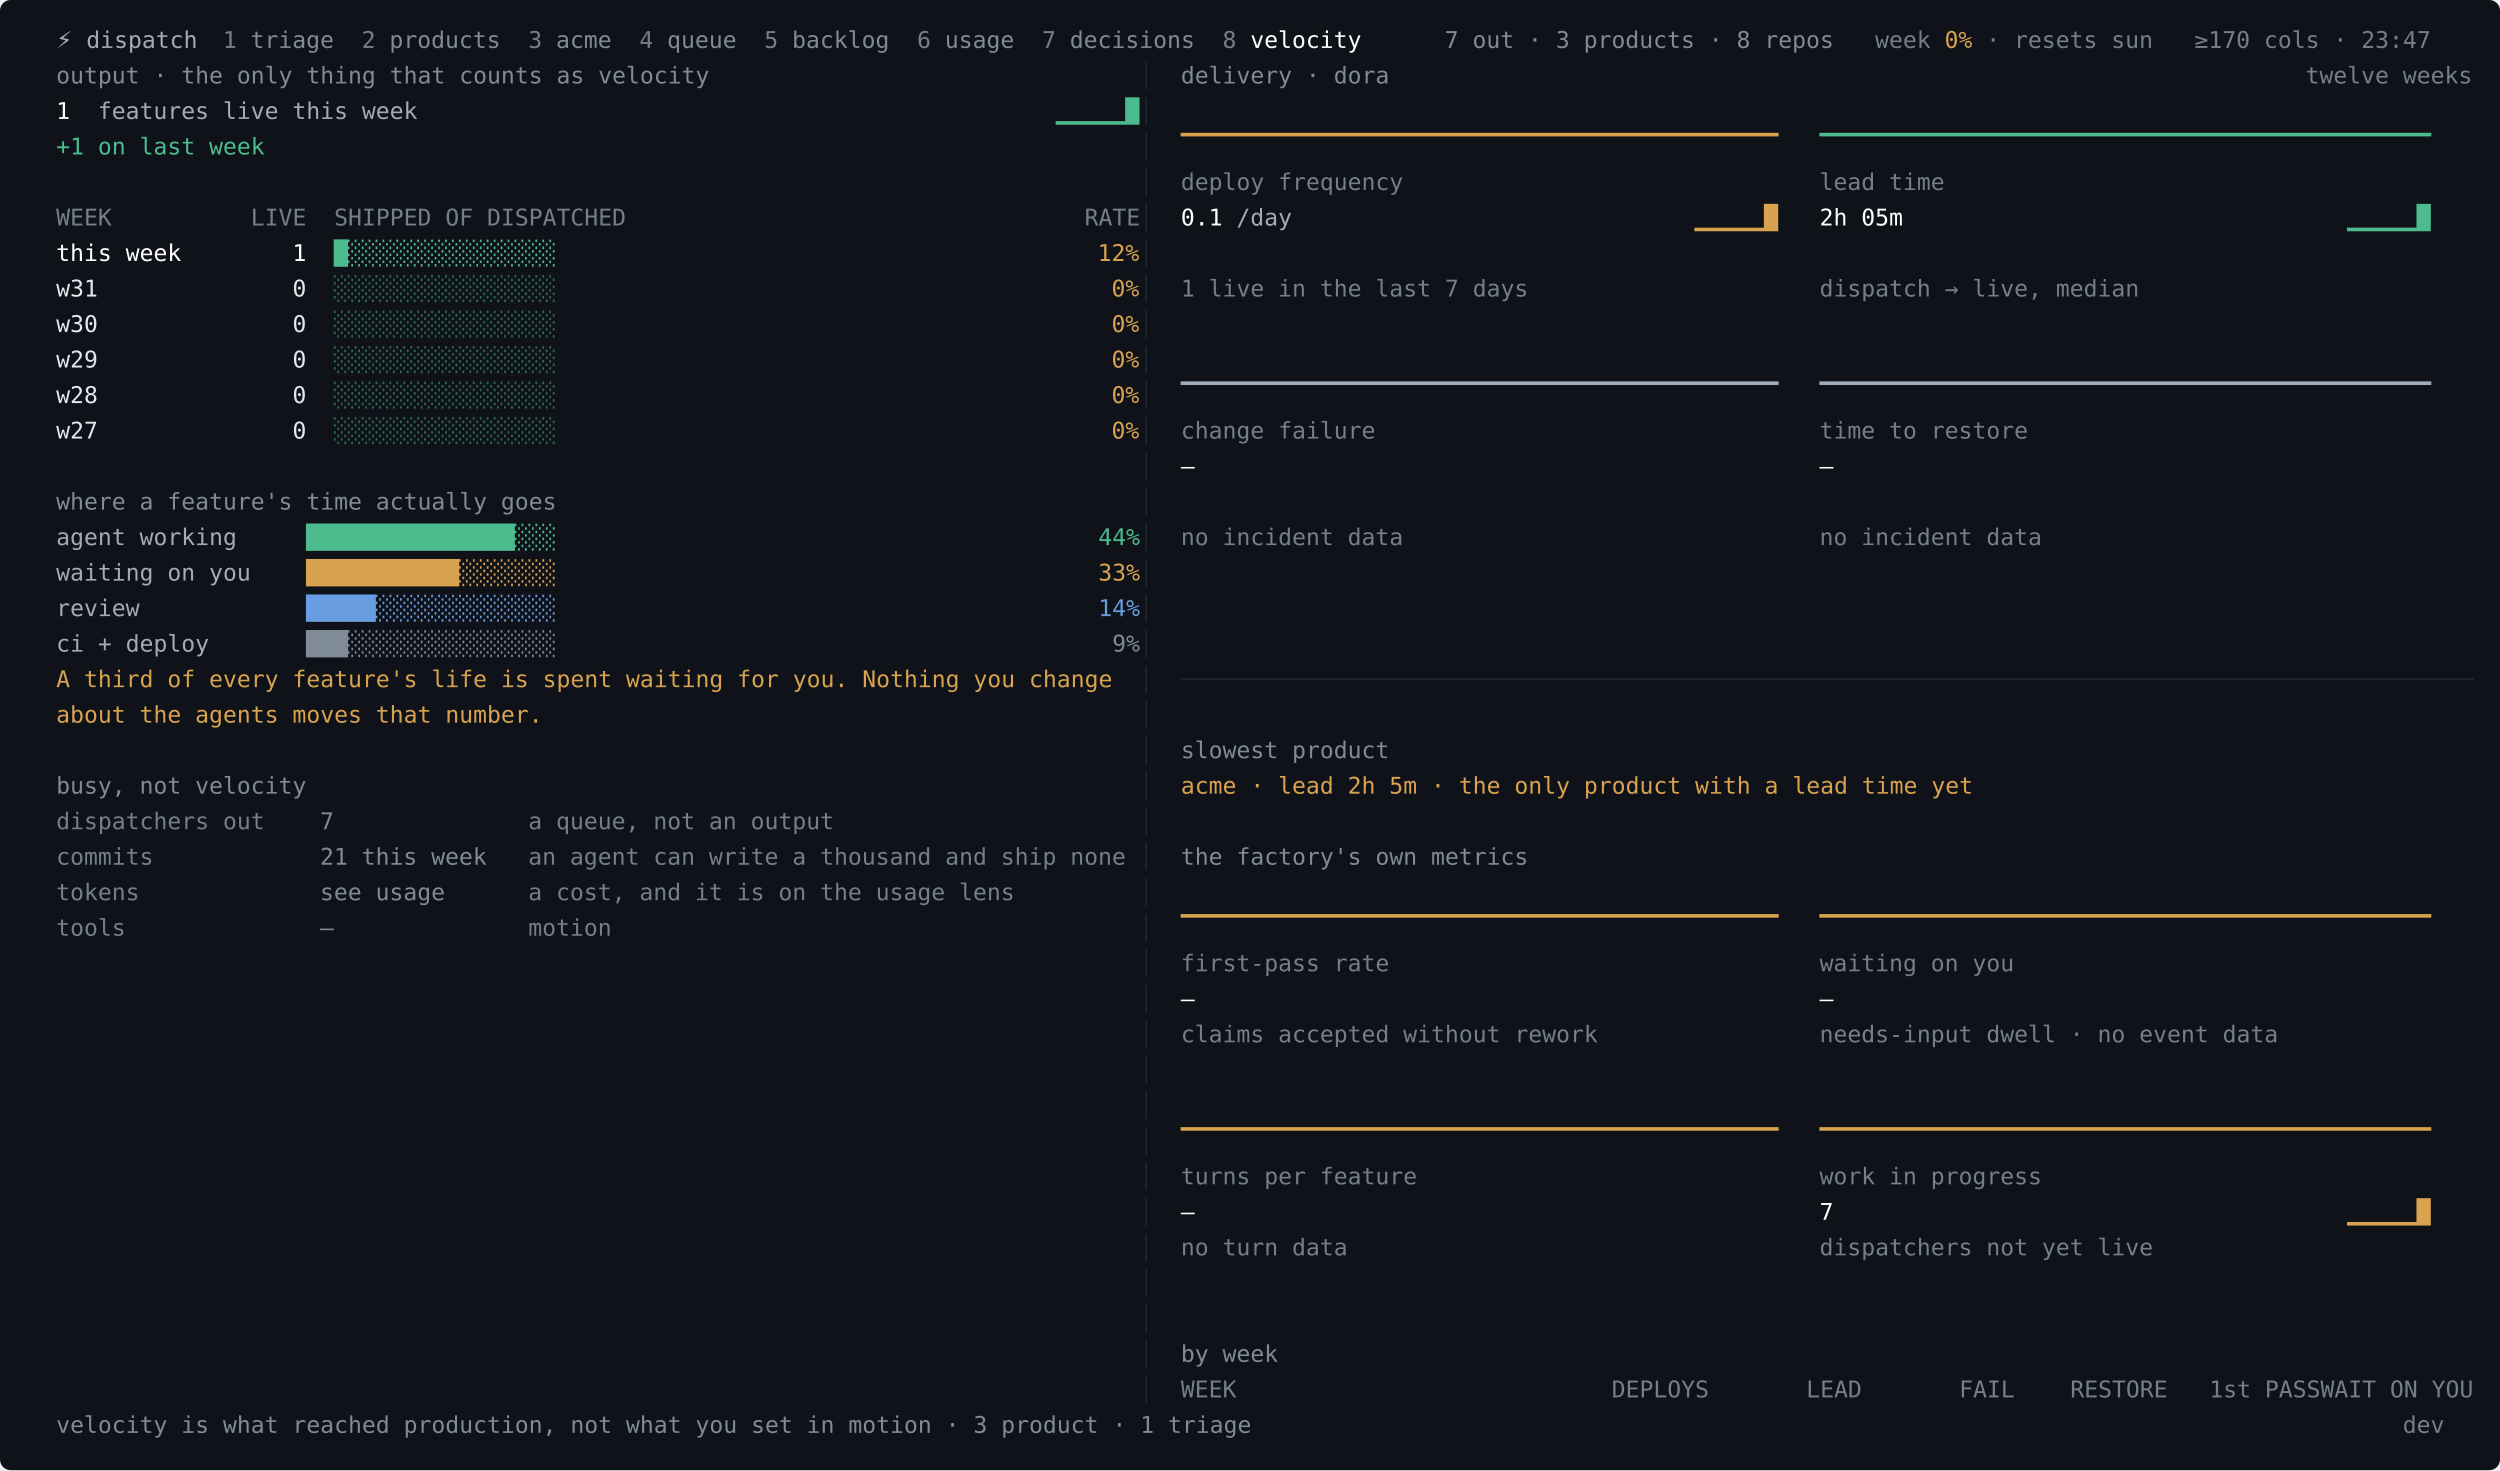
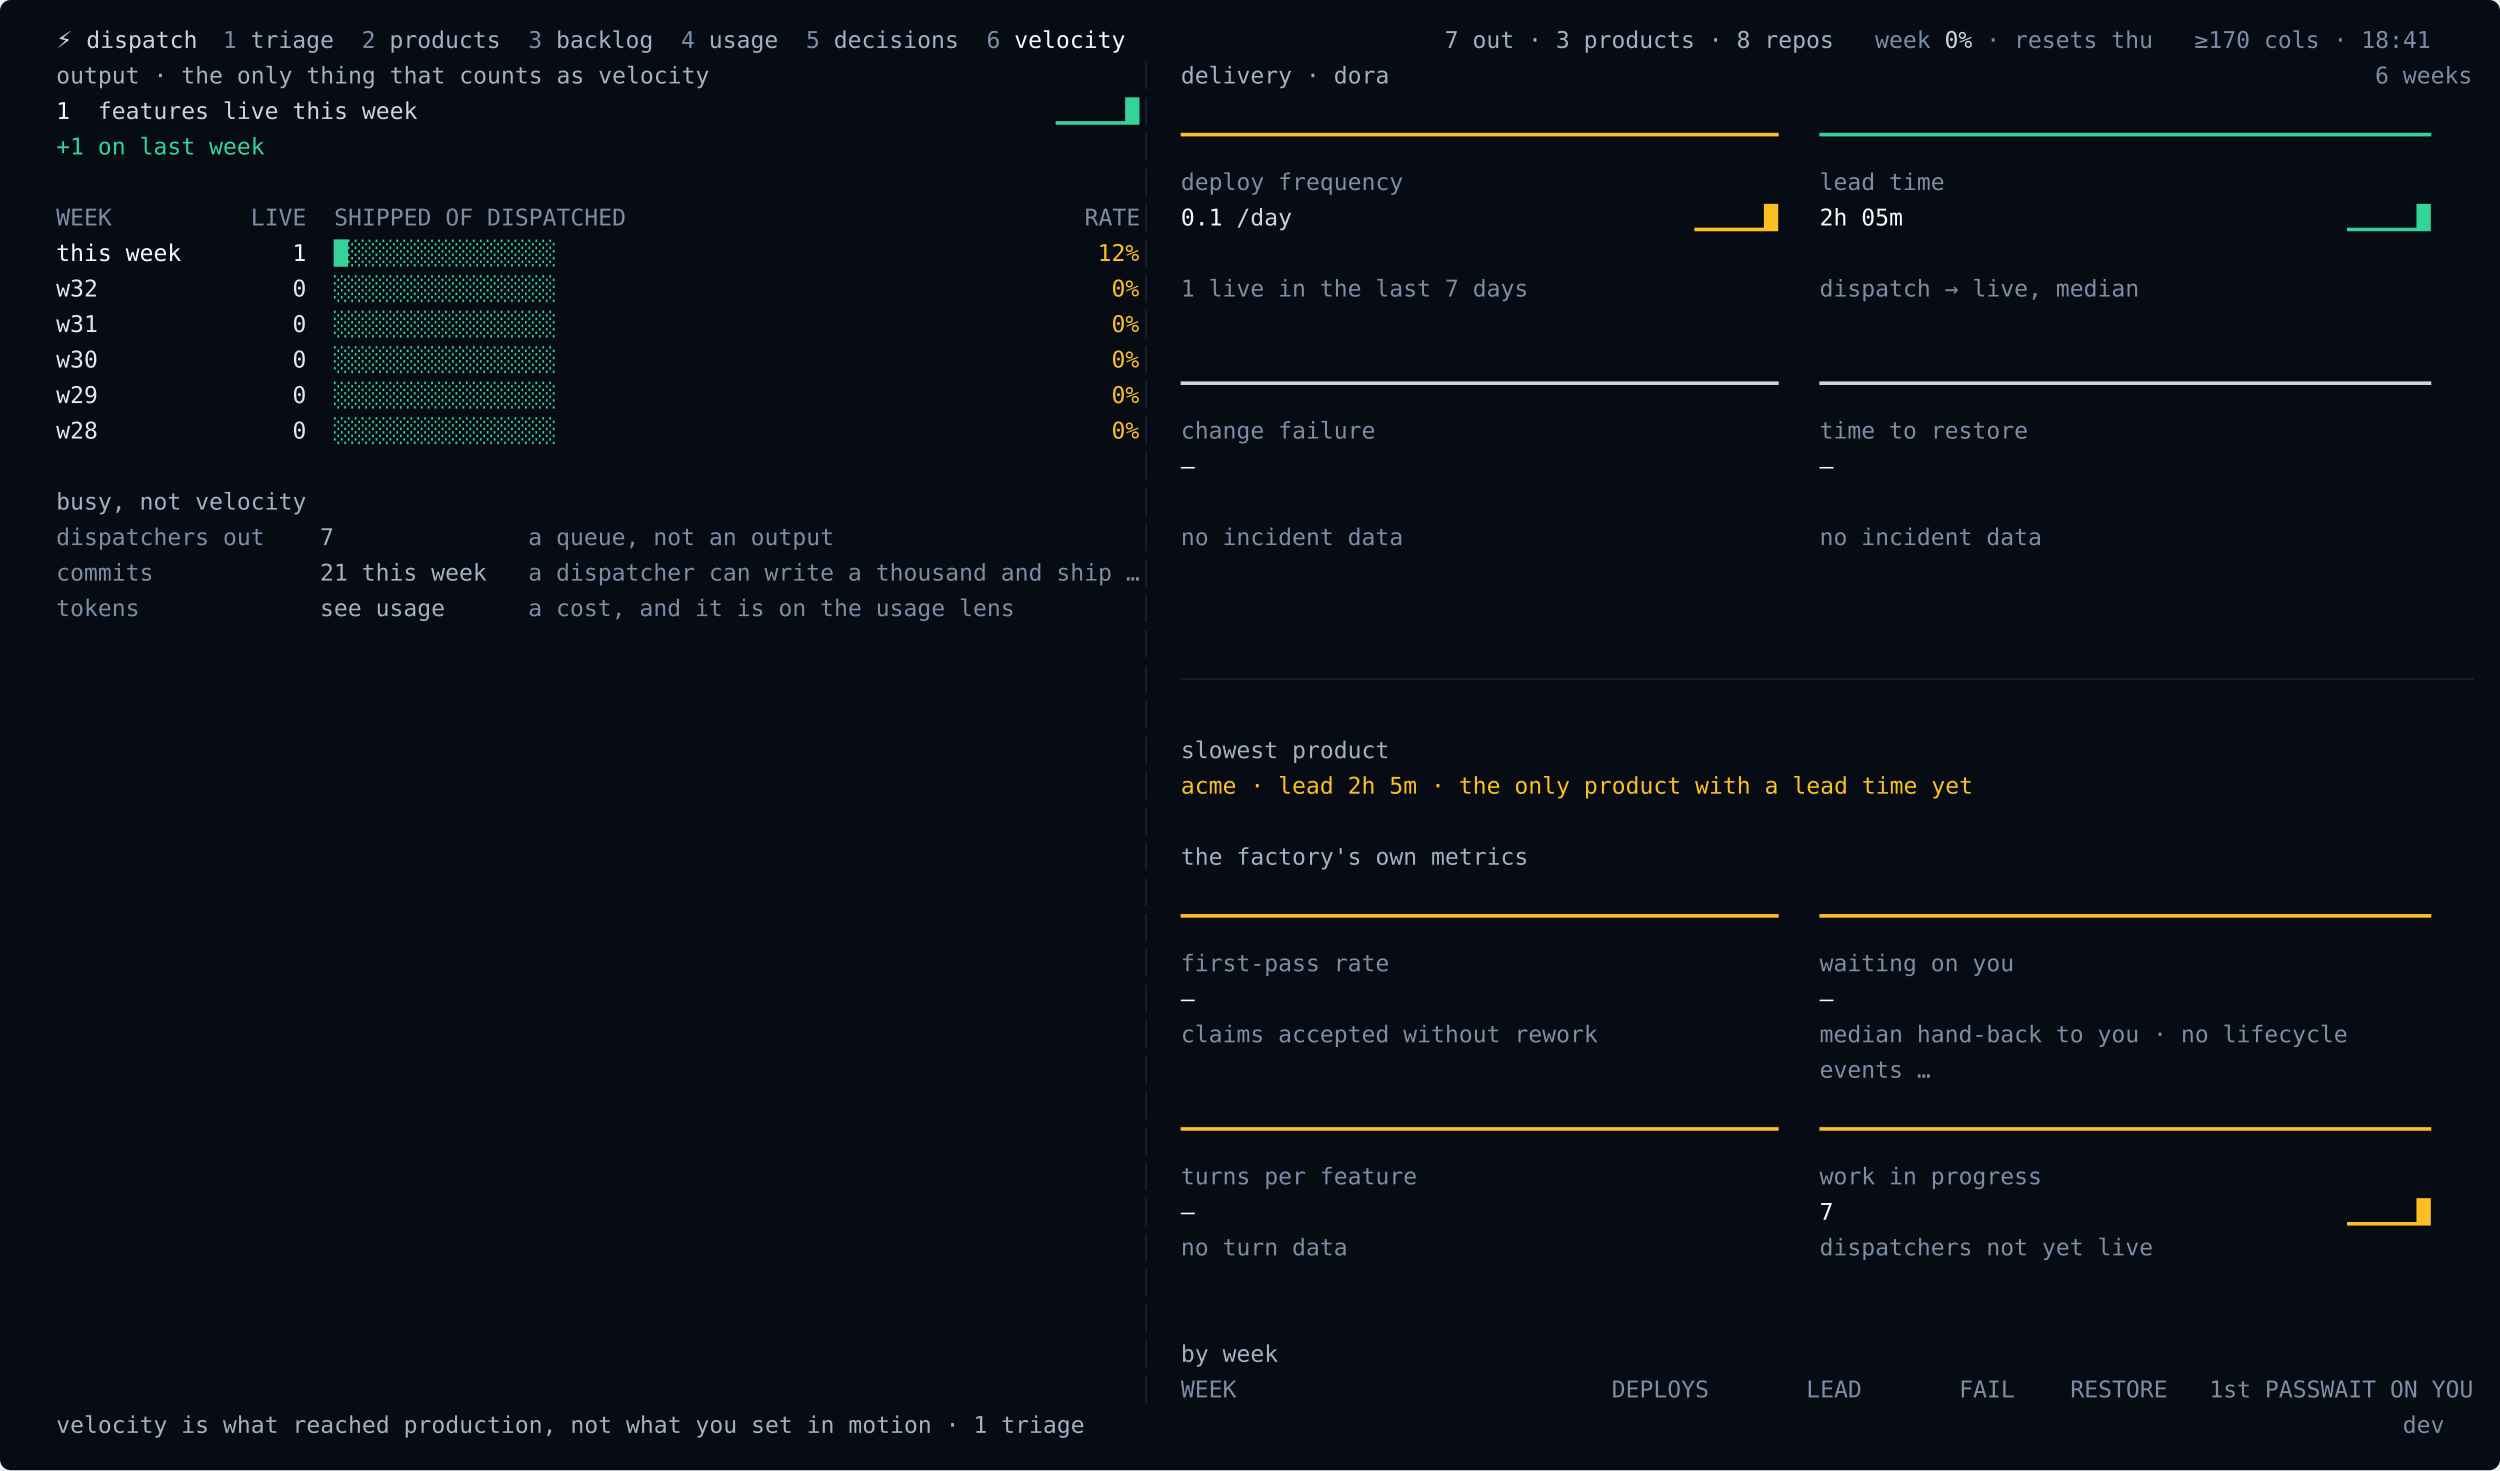
<svg xmlns="http://www.w3.org/2000/svg" width="1408" height="828" viewBox="0 0 1408 828" role="img" aria-label="The velocity lens">
-   <rect width="1408" height="828" rx="6" fill="#0f1319" />
+   <rect width="1408" height="828" rx="6" fill="#060b14" />
  <g font-family="ui-monospace, SFMono-Regular, Menlo, Consolas, 'DejaVu Sans Mono', monospace" font-size="13.0" xml:space="preserve">
-     <text xml:space="preserve" y="27.00" fill="#e3e8ee">
-       <tspan x="16.00">  </tspan>
-       <tspan x="31.64" fill="#a1acb8">⚡ dispatch</tspan>
+     <text xml:space="preserve" y="27.00" fill="#e2e8f0">
+       <tspan x="16.00">  </tspan>
+       <tspan x="31.64" fill="#cbd5e1">⚡ dispatch</tspan>
      <tspan x="109.84">  </tspan>
-       <tspan x="125.48" fill="#737f8b">1 </tspan>
-       <tspan x="141.12" fill="#7f8b97">triage</tspan>
+       <tspan x="125.48" fill="#7d8da3">1 </tspan>
+       <tspan x="141.12" fill="#a3b1c2">triage</tspan>
      <tspan x="188.04">  </tspan>
-       <tspan x="203.68" fill="#737f8b">2 </tspan>
-       <tspan x="219.32" fill="#7f8b97">products</tspan>
+       <tspan x="203.68" fill="#7d8da3">2 </tspan>
+       <tspan x="219.32" fill="#a3b1c2">products</tspan>
      <tspan x="281.88">  </tspan>
-       <tspan x="297.52" fill="#737f8b">3 </tspan>
-       <tspan x="313.16" fill="#7f8b97">acme</tspan>
-       <tspan x="344.44">  </tspan>
-       <tspan x="360.08" fill="#737f8b">4 </tspan>
-       <tspan x="375.72" fill="#7f8b97">queue</tspan>
-       <tspan x="414.82">  </tspan>
-       <tspan x="430.46" fill="#737f8b">5 </tspan>
-       <tspan x="446.10" fill="#7f8b97">backlog</tspan>
-       <tspan x="500.84">  </tspan>
-       <tspan x="516.48" fill="#737f8b">6 </tspan>
-       <tspan x="532.12" fill="#7f8b97">usage</tspan>
-       <tspan x="571.22">  </tspan>
-       <tspan x="586.86" fill="#737f8b">7 </tspan>
-       <tspan x="602.50" fill="#7f8b97">decisions</tspan>
-       <tspan x="672.88">  </tspan>
-       <tspan x="688.52" fill="#737f8b">8 </tspan>
-       <tspan x="704.16" fill="#ffffff">velocity</tspan>
-       <tspan x="766.72">      </tspan>
-       <tspan x="813.64" fill="#7f8b97">7 out · 3 products · 8 repos</tspan>
+       <tspan x="297.52" fill="#7d8da3">3 </tspan>
+       <tspan x="313.16" fill="#a3b1c2">backlog</tspan>
+       <tspan x="367.90">  </tspan>
+       <tspan x="383.54" fill="#7d8da3">4 </tspan>
+       <tspan x="399.18" fill="#a3b1c2">usage</tspan>
+       <tspan x="438.28">  </tspan>
+       <tspan x="453.92" fill="#7d8da3">5 </tspan>
+       <tspan x="469.56" fill="#a3b1c2">decisions</tspan>
+       <tspan x="539.94">  </tspan>
+       <tspan x="555.58" fill="#7d8da3">6 </tspan>
+       <tspan x="571.22" fill="#f8fafc">velocity</tspan>
+       <tspan x="633.78">                       </tspan>
+       <tspan x="813.64" fill="#a3b1c2">7 out · 3 products · 8 repos</tspan>
      <tspan x="1032.60">   </tspan>
-       <tspan x="1056.06" fill="#737f8b">week </tspan>
-       <tspan x="1095.16" fill="#d9a24e">0%</tspan>
-       <tspan x="1110.80" fill="#737f8b"> · resets sun</tspan>
+       <tspan x="1056.06" fill="#7d8da3">week </tspan>
+       <tspan x="1095.16" fill="#cbd5e1">0%</tspan>
+       <tspan x="1110.80" fill="#7d8da3"> · resets thu</tspan>
      <tspan x="1212.46">   </tspan>
-       <tspan x="1235.92" fill="#737f8b">≥170 cols · 23:47</tspan>
-     </text>
-     <text xml:space="preserve" y="47.00" fill="#e3e8ee">
-       <tspan x="16.00">  </tspan>
-       <tspan x="31.64" fill="#7f8b97">output · the only thing that counts as velocity                               </tspan>
-       <tspan x="641.60" fill="#1f2630">│</tspan>
-       <tspan x="649.42">  </tspan>
-       <tspan x="665.06" fill="#7f8b97">delivery · dora                                                                  </tspan>
-       <tspan x="1298.48" fill="#737f8b">twelve weeks</tspan>
-     </text>
-     <text xml:space="preserve" y="67.00" fill="#e3e8ee">
-       <tspan x="16.00">  </tspan>
-       <tspan x="31.64" fill="#ffffff">1  </tspan>
-       <tspan x="55.10" fill="#a1acb8">features live this week                                              </tspan>
-       <tspan x="594.68" fill="#4cbb8d">▁▁▁▁▁█</tspan>
-       <tspan x="641.60" fill="#1f2630">│</tspan>
-     </text>
-     <text xml:space="preserve" y="87.00" fill="#e3e8ee">
-       <tspan x="16.00">  </tspan>
-       <tspan x="31.64" fill="#4cbb8d">+1 on last week                                                               </tspan>
-       <tspan x="641.60" fill="#1f2630">│</tspan>
-       <tspan x="649.42">  </tspan>
-       <tspan x="665.06" fill="#d9a24e">▔▔▔▔▔▔▔▔▔▔▔▔▔▔▔▔▔▔▔▔▔▔▔▔▔▔▔▔▔▔▔▔▔▔▔▔▔▔▔▔▔▔▔</tspan>
-       <tspan x="1001.32">   </tspan>
-       <tspan x="1024.78" fill="#4cbb8d">▔▔▔▔▔▔▔▔▔▔▔▔▔▔▔▔▔▔▔▔▔▔▔▔▔▔▔▔▔▔▔▔▔▔▔▔▔▔▔▔▔▔▔▔</tspan>
-     </text>
-     <text xml:space="preserve" y="107.00" fill="#e3e8ee">
-       <tspan x="16.00">                                                                                </tspan>
-       <tspan x="641.60" fill="#1f2630">│</tspan>
-       <tspan x="649.42">  </tspan>
-       <tspan x="665.06" fill="#737f8b">deploy frequency                           </tspan>
-       <tspan x="1001.32">   </tspan>
-       <tspan x="1024.78" fill="#737f8b">lead time                                   </tspan>
-     </text>
-     <text xml:space="preserve" y="127.00" fill="#e3e8ee">
-       <tspan x="16.00">  </tspan>
-       <tspan x="31.64" fill="#737f8b">WEEK          LIVE  SHIPPED OF DISPATCHED                                 RATE</tspan>
-       <tspan x="641.60" fill="#1f2630">│</tspan>
-       <tspan x="649.42">  </tspan>
-       <tspan x="665.06" fill="#ffffff">0.1 </tspan>
-       <tspan x="696.34" fill="#a1acb8">/day                             </tspan>
-       <tspan x="954.40" fill="#d9a24e">▁▁▁▁▁█</tspan>
-       <tspan x="1001.32">   </tspan>
-       <tspan x="1024.78" fill="#ffffff">2h 05m </tspan>
-       <tspan x="1079.52" fill="#a1acb8">                               </tspan>
-       <tspan x="1321.94" fill="#4cbb8d">▁▁▁▁▁█</tspan>
-     </text>
-     <text xml:space="preserve" y="147.00" fill="#e3e8ee">
-       <tspan x="16.00">  </tspan>
-       <tspan x="31.64" fill="#ffffff">this week        1</tspan>
-       <tspan x="172.40" fill="#4cbb8d">  █░░░░░░░░░░░░░░░                                   </tspan>
-       <tspan x="586.86" fill="#d9a24e">    12%</tspan>
-       <tspan x="641.60" fill="#1f2630">│</tspan>
-       <tspan x="649.42">  </tspan>
-       <tspan x="665.06" fill="#d9a24e">                                           </tspan>
-       <tspan x="1001.32">   </tspan>
-       <tspan x="1024.78" fill="#d9a24e">                                            </tspan>
-     </text>
-     <text xml:space="preserve" y="167.00" fill="#e3e8ee">
+       <tspan x="1235.92" fill="#7d8da3">≥170 cols · 18:41</tspan>
+     </text>
+     <text xml:space="preserve" y="47.00" fill="#e2e8f0">
+       <tspan x="16.00">  </tspan>
+       <tspan x="31.64" fill="#a3b1c2">output · the only thing that counts as velocity                               </tspan>
+       <tspan x="641.60" fill="#18222f">│</tspan>
+       <tspan x="649.42">  </tspan>
+       <tspan x="665.06" fill="#a3b1c2">delivery · dora                                                                  </tspan>
+       <tspan x="1298.48" fill="#7d8da3">     6 weeks</tspan>
+     </text>
+     <text xml:space="preserve" y="67.00" fill="#e2e8f0">
+       <tspan x="16.00">  </tspan>
+       <tspan x="31.64" fill="#f8fafc">1  </tspan>
+       <tspan x="55.10" fill="#cbd5e1">features live this week                                              </tspan>
+       <tspan x="594.68" fill="#34d399">▁▁▁▁▁█</tspan>
+       <tspan x="641.60" fill="#18222f">│</tspan>
+     </text>
+     <text xml:space="preserve" y="87.00" fill="#e2e8f0">
+       <tspan x="16.00">  </tspan>
+       <tspan x="31.64" fill="#34d399">+1 on last week                                                               </tspan>
+       <tspan x="641.60" fill="#18222f">│</tspan>
+       <tspan x="649.42">  </tspan>
+       <tspan x="665.06" fill="#fbbf24">▔▔▔▔▔▔▔▔▔▔▔▔▔▔▔▔▔▔▔▔▔▔▔▔▔▔▔▔▔▔▔▔▔▔▔▔▔▔▔▔▔▔▔</tspan>
+       <tspan x="1001.32">   </tspan>
+       <tspan x="1024.78" fill="#34d399">▔▔▔▔▔▔▔▔▔▔▔▔▔▔▔▔▔▔▔▔▔▔▔▔▔▔▔▔▔▔▔▔▔▔▔▔▔▔▔▔▔▔▔▔</tspan>
+     </text>
+     <text xml:space="preserve" y="107.00" fill="#e2e8f0">
+       <tspan x="16.00">                                                                                </tspan>
+       <tspan x="641.60" fill="#18222f">│</tspan>
+       <tspan x="649.42">  </tspan>
+       <tspan x="665.06" fill="#7d8da3">deploy frequency                           </tspan>
+       <tspan x="1001.32">   </tspan>
+       <tspan x="1024.78" fill="#7d8da3">lead time                                   </tspan>
+     </text>
+     <text xml:space="preserve" y="127.00" fill="#e2e8f0">
+       <tspan x="16.00">  </tspan>
+       <tspan x="31.64" fill="#7d8da3">WEEK          LIVE  SHIPPED OF DISPATCHED                                 RATE</tspan>
+       <tspan x="641.60" fill="#18222f">│</tspan>
+       <tspan x="649.42">  </tspan>
+       <tspan x="665.06" fill="#f8fafc">0.1 </tspan>
+       <tspan x="696.34" fill="#cbd5e1">/day                             </tspan>
+       <tspan x="954.40" fill="#fbbf24">▁▁▁▁▁█</tspan>
+       <tspan x="1001.32">   </tspan>
+       <tspan x="1024.78" fill="#f8fafc">2h 05m </tspan>
+       <tspan x="1079.52" fill="#cbd5e1">                               </tspan>
+       <tspan x="1321.94" fill="#34d399">▁▁▁▁▁█</tspan>
+     </text>
+     <text xml:space="preserve" y="147.00" fill="#e2e8f0">
+       <tspan x="16.00">  </tspan>
+       <tspan x="31.64" fill="#f8fafc">this week        1</tspan>
+       <tspan x="172.40" fill="#34d399">  █░░░░░░░░░░░░░░░                                   </tspan>
+       <tspan x="586.86" fill="#fbbf24">    12%</tspan>
+       <tspan x="641.60" fill="#18222f">│</tspan>
+       <tspan x="649.42">  </tspan>
+       <tspan x="665.06" fill="#fbbf24">                                           </tspan>
+       <tspan x="1001.32">   </tspan>
+       <tspan x="1024.78" fill="#fbbf24">                                            </tspan>
+     </text>
+     <text xml:space="preserve" y="167.00" fill="#e2e8f0">
+       <tspan x="16.00">  </tspan>
+       <tspan x="31.64">w32              0</tspan>
+       <tspan x="172.40" fill="#34d399">  ░░░░░░░░░░░░░░░░                                   </tspan>
+       <tspan x="586.86" fill="#fbbf24">     0%</tspan>
+       <tspan x="641.60" fill="#18222f">│</tspan>
+       <tspan x="649.42">  </tspan>
+       <tspan x="665.06" fill="#7d8da3">1 live in the last 7 days                  </tspan>
+       <tspan x="1001.32">   </tspan>
+       <tspan x="1024.78" fill="#7d8da3">dispatch → live, median                     </tspan>
+     </text>
+     <text xml:space="preserve" y="187.00" fill="#e2e8f0">
      <tspan x="16.00">  </tspan>
      <tspan x="31.64">w31              0</tspan>
-       <tspan x="172.40" fill="#2f6b56">  ░░░░░░░░░░░░░░░░                                   </tspan>
-       <tspan x="586.86" fill="#d9a24e">     0%</tspan>
-       <tspan x="641.60" fill="#1f2630">│</tspan>
-       <tspan x="649.42">  </tspan>
-       <tspan x="665.06" fill="#737f8b">1 live in the last 7 days                  </tspan>
-       <tspan x="1001.32">   </tspan>
-       <tspan x="1024.78" fill="#737f8b">dispatch → live, median                     </tspan>
-     </text>
-     <text xml:space="preserve" y="187.00" fill="#e3e8ee">
+       <tspan x="172.40" fill="#34d399">  ░░░░░░░░░░░░░░░░                                   </tspan>
+       <tspan x="586.86" fill="#fbbf24">     0%</tspan>
+       <tspan x="641.60" fill="#18222f">│</tspan>
+       <tspan x="649.42">  </tspan>
+       <tspan x="665.06" fill="#7d8da3">                                           </tspan>
+       <tspan x="1001.32">   </tspan>
+       <tspan x="1024.78" fill="#7d8da3">                                            </tspan>
+     </text>
+     <text xml:space="preserve" y="207.00" fill="#e2e8f0">
      <tspan x="16.00">  </tspan>
      <tspan x="31.64">w30              0</tspan>
-       <tspan x="172.40" fill="#2f6b56">  ░░░░░░░░░░░░░░░░                                   </tspan>
-       <tspan x="586.86" fill="#d9a24e">     0%</tspan>
-       <tspan x="641.60" fill="#1f2630">│</tspan>
-       <tspan x="649.42">  </tspan>
-       <tspan x="665.06" fill="#737f8b">                                           </tspan>
-       <tspan x="1001.32">   </tspan>
-       <tspan x="1024.78" fill="#737f8b">                                            </tspan>
-     </text>
-     <text xml:space="preserve" y="207.00" fill="#e3e8ee">
+       <tspan x="172.40" fill="#34d399">  ░░░░░░░░░░░░░░░░                                   </tspan>
+       <tspan x="586.86" fill="#fbbf24">     0%</tspan>
+       <tspan x="641.60" fill="#18222f">│</tspan>
+     </text>
+     <text xml:space="preserve" y="227.00" fill="#e2e8f0">
      <tspan x="16.00">  </tspan>
      <tspan x="31.64">w29              0</tspan>
-       <tspan x="172.40" fill="#2f6b56">  ░░░░░░░░░░░░░░░░                                   </tspan>
-       <tspan x="586.86" fill="#d9a24e">     0%</tspan>
-       <tspan x="641.60" fill="#1f2630">│</tspan>
-     </text>
-     <text xml:space="preserve" y="227.00" fill="#e3e8ee">
+       <tspan x="172.40" fill="#34d399">  ░░░░░░░░░░░░░░░░                                   </tspan>
+       <tspan x="586.86" fill="#fbbf24">     0%</tspan>
+       <tspan x="641.60" fill="#18222f">│</tspan>
+       <tspan x="649.42">  </tspan>
+       <tspan x="665.06" fill="#cbd5e1">▔▔▔▔▔▔▔▔▔▔▔▔▔▔▔▔▔▔▔▔▔▔▔▔▔▔▔▔▔▔▔▔▔▔▔▔▔▔▔▔▔▔▔</tspan>
+       <tspan x="1001.32">   </tspan>
+       <tspan x="1024.78" fill="#cbd5e1">▔▔▔▔▔▔▔▔▔▔▔▔▔▔▔▔▔▔▔▔▔▔▔▔▔▔▔▔▔▔▔▔▔▔▔▔▔▔▔▔▔▔▔▔</tspan>
+     </text>
+     <text xml:space="preserve" y="247.00" fill="#e2e8f0">
      <tspan x="16.00">  </tspan>
      <tspan x="31.64">w28              0</tspan>
-       <tspan x="172.40" fill="#2f6b56">  ░░░░░░░░░░░░░░░░                                   </tspan>
-       <tspan x="586.86" fill="#d9a24e">     0%</tspan>
-       <tspan x="641.60" fill="#1f2630">│</tspan>
-       <tspan x="649.42">  </tspan>
-       <tspan x="665.06" fill="#a1acb8">▔▔▔▔▔▔▔▔▔▔▔▔▔▔▔▔▔▔▔▔▔▔▔▔▔▔▔▔▔▔▔▔▔▔▔▔▔▔▔▔▔▔▔</tspan>
-       <tspan x="1001.32">   </tspan>
-       <tspan x="1024.78" fill="#a1acb8">▔▔▔▔▔▔▔▔▔▔▔▔▔▔▔▔▔▔▔▔▔▔▔▔▔▔▔▔▔▔▔▔▔▔▔▔▔▔▔▔▔▔▔▔</tspan>
-     </text>
-     <text xml:space="preserve" y="247.00" fill="#e3e8ee">
-       <tspan x="16.00">  </tspan>
-       <tspan x="31.64">w27              0</tspan>
-       <tspan x="172.40" fill="#2f6b56">  ░░░░░░░░░░░░░░░░                                   </tspan>
-       <tspan x="586.86" fill="#d9a24e">     0%</tspan>
-       <tspan x="641.60" fill="#1f2630">│</tspan>
-       <tspan x="649.42">  </tspan>
-       <tspan x="665.06" fill="#737f8b">change failure                             </tspan>
-       <tspan x="1001.32">   </tspan>
-       <tspan x="1024.78" fill="#737f8b">time to restore                             </tspan>
-     </text>
-     <text xml:space="preserve" y="267.00" fill="#e3e8ee">
-       <tspan x="16.00">                                                                                </tspan>
-       <tspan x="641.60" fill="#1f2630">│</tspan>
-       <tspan x="649.42">  </tspan>
-       <tspan x="665.06" fill="#ffffff">— </tspan>
-       <tspan x="680.70" fill="#a1acb8">                                         </tspan>
-       <tspan x="1001.32">   </tspan>
-       <tspan x="1024.78" fill="#ffffff">— </tspan>
-       <tspan x="1040.42" fill="#a1acb8">                                          </tspan>
-     </text>
-     <text xml:space="preserve" y="287.00" fill="#e3e8ee">
-       <tspan x="16.00">  </tspan>
-       <tspan x="31.64" fill="#7f8b97">where a feature's time actually goes                                          </tspan>
-       <tspan x="641.60" fill="#1f2630">│</tspan>
-       <tspan x="649.42">  </tspan>
-       <tspan x="665.06" fill="#d9a24e">                                           </tspan>
-       <tspan x="1001.32">   </tspan>
-       <tspan x="1024.78" fill="#d9a24e">                                            </tspan>
-     </text>
-     <text xml:space="preserve" y="307.00" fill="#e3e8ee">
-       <tspan x="16.00">  </tspan>
-       <tspan x="31.64" fill="#a1acb8">agent working   </tspan>
-       <tspan x="156.76" fill="#4cbb8d">  ███████████████░░░                                       44%</tspan>
-       <tspan x="641.60" fill="#1f2630">│</tspan>
-       <tspan x="649.42">  </tspan>
-       <tspan x="665.06" fill="#737f8b">no incident data                           </tspan>
-       <tspan x="1001.32">   </tspan>
-       <tspan x="1024.78" fill="#737f8b">no incident data                            </tspan>
-     </text>
-     <text xml:space="preserve" y="327.00" fill="#e3e8ee">
-       <tspan x="16.00">  </tspan>
-       <tspan x="31.64" fill="#a1acb8">waiting on you  </tspan>
-       <tspan x="156.76" fill="#d9a24e">  ███████████░░░░░░░                                       33%</tspan>
-       <tspan x="641.60" fill="#1f2630">│</tspan>
-       <tspan x="649.42">  </tspan>
-       <tspan x="665.06" fill="#737f8b">                                           </tspan>
-       <tspan x="1001.32">   </tspan>
-       <tspan x="1024.78" fill="#737f8b">                                            </tspan>
-     </text>
-     <text xml:space="preserve" y="347.00" fill="#e3e8ee">
-       <tspan x="16.00">  </tspan>
-       <tspan x="31.64" fill="#a1acb8">review          </tspan>
-       <tspan x="156.76" fill="#699de2">  █████░░░░░░░░░░░░░                                       14%</tspan>
-       <tspan x="641.60" fill="#1f2630">│</tspan>
-     </text>
-     <text xml:space="preserve" y="367.00" fill="#e3e8ee">
-       <tspan x="16.00">  </tspan>
-       <tspan x="31.64" fill="#a1acb8">ci + deploy     </tspan>
-       <tspan x="156.76" fill="#7f8b97">  ███░░░░░░░░░░░░░░░                                        9%</tspan>
-       <tspan x="641.60" fill="#1f2630">│</tspan>
-     </text>
-     <text xml:space="preserve" y="387.00" fill="#e3e8ee">
-       <tspan x="16.00">  </tspan>
-       <tspan x="31.64" fill="#d9a24e">A third of every feature's life is spent waiting for you. Nothing you change  </tspan>
-       <tspan x="641.60" fill="#1f2630">│</tspan>
-       <tspan x="649.42">  </tspan>
-       <tspan x="665.06" fill="#1f2630">─────────────────────────────────────────────────────────────────────────────────────────────</tspan>
-     </text>
-     <text xml:space="preserve" y="407.00" fill="#e3e8ee">
-       <tspan x="16.00">  </tspan>
-       <tspan x="31.64" fill="#d9a24e">about the agents moves that number.                                           </tspan>
-       <tspan x="641.60" fill="#1f2630">│</tspan>
-     </text>
-     <text xml:space="preserve" y="427.00" fill="#e3e8ee">
-       <tspan x="16.00">                                                                                </tspan>
-       <tspan x="641.60" fill="#1f2630">│</tspan>
-       <tspan x="649.42">  </tspan>
-       <tspan x="665.06" fill="#7f8b97">slowest product</tspan>
-     </text>
-     <text xml:space="preserve" y="447.00" fill="#e3e8ee">
-       <tspan x="16.00">  </tspan>
-       <tspan x="31.64" fill="#7f8b97">busy, not velocity                                                            </tspan>
-       <tspan x="641.60" fill="#1f2630">│</tspan>
-       <tspan x="649.42">  </tspan>
-       <tspan x="665.06" fill="#d9a24e">acme · lead 2h 5m · the only product with a lead time yet</tspan>
-     </text>
-     <text xml:space="preserve" y="467.00" fill="#e3e8ee">
-       <tspan x="16.00">  </tspan>
-       <tspan x="31.64" fill="#737f8b">dispatchers out    </tspan>
-       <tspan x="180.22" fill="#7f8b97">7              </tspan>
-       <tspan x="297.52" fill="#737f8b">a queue, not an output                      </tspan>
-       <tspan x="641.60" fill="#1f2630">│</tspan>
-     </text>
-     <text xml:space="preserve" y="487.00" fill="#e3e8ee">
-       <tspan x="16.00">  </tspan>
-       <tspan x="31.64" fill="#737f8b">commits            </tspan>
-       <tspan x="180.22" fill="#7f8b97">21 this week   </tspan>
-       <tspan x="297.52" fill="#737f8b">an agent can write a thousand and ship none </tspan>
-       <tspan x="641.60" fill="#1f2630">│</tspan>
-       <tspan x="649.42">  </tspan>
-       <tspan x="665.06" fill="#7f8b97">the factory's own metrics</tspan>
-     </text>
-     <text xml:space="preserve" y="507.00" fill="#e3e8ee">
-       <tspan x="16.00">  </tspan>
-       <tspan x="31.64" fill="#737f8b">tokens             </tspan>
-       <tspan x="180.22" fill="#7f8b97">see usage      </tspan>
-       <tspan x="297.52" fill="#737f8b">a cost, and it is on the usage lens         </tspan>
-       <tspan x="641.60" fill="#1f2630">│</tspan>
-     </text>
-     <text xml:space="preserve" y="527.00" fill="#e3e8ee">
-       <tspan x="16.00">  </tspan>
-       <tspan x="31.64" fill="#737f8b">tools              </tspan>
-       <tspan x="180.22" fill="#7f8b97">—              </tspan>
-       <tspan x="297.52" fill="#737f8b">motion                                      </tspan>
-       <tspan x="641.60" fill="#1f2630">│</tspan>
-       <tspan x="649.42">  </tspan>
-       <tspan x="665.06" fill="#d9a24e">▔▔▔▔▔▔▔▔▔▔▔▔▔▔▔▔▔▔▔▔▔▔▔▔▔▔▔▔▔▔▔▔▔▔▔▔▔▔▔▔▔▔▔</tspan>
-       <tspan x="1001.32">   </tspan>
-       <tspan x="1024.78" fill="#d9a24e">▔▔▔▔▔▔▔▔▔▔▔▔▔▔▔▔▔▔▔▔▔▔▔▔▔▔▔▔▔▔▔▔▔▔▔▔▔▔▔▔▔▔▔▔</tspan>
-     </text>
-     <text xml:space="preserve" y="547.00" fill="#e3e8ee">
-       <tspan x="16.00">                                                                                </tspan>
-       <tspan x="641.60" fill="#1f2630">│</tspan>
-       <tspan x="649.42">  </tspan>
-       <tspan x="665.06" fill="#737f8b">first-pass rate                            </tspan>
-       <tspan x="1001.32">   </tspan>
-       <tspan x="1024.78" fill="#737f8b">waiting on you                              </tspan>
-     </text>
-     <text xml:space="preserve" y="567.00" fill="#e3e8ee">
-       <tspan x="16.00">                                                                                </tspan>
-       <tspan x="641.60" fill="#1f2630">│</tspan>
-       <tspan x="649.42">  </tspan>
-       <tspan x="665.06" fill="#ffffff">— </tspan>
-       <tspan x="680.70" fill="#a1acb8">                                         </tspan>
-       <tspan x="1001.32">   </tspan>
-       <tspan x="1024.78" fill="#ffffff">— </tspan>
-       <tspan x="1040.42" fill="#a1acb8">                                          </tspan>
-     </text>
-     <text xml:space="preserve" y="587.00" fill="#e3e8ee">
-       <tspan x="16.00">                                                                                </tspan>
-       <tspan x="641.60" fill="#1f2630">│</tspan>
-       <tspan x="649.42">  </tspan>
-       <tspan x="665.06" fill="#737f8b">claims accepted without rework             </tspan>
-       <tspan x="1001.32">   </tspan>
-       <tspan x="1024.78" fill="#737f8b">needs-input dwell · no event data           </tspan>
-     </text>
-     <text xml:space="preserve" y="607.00" fill="#e3e8ee">
-       <tspan x="16.00">                                                                                </tspan>
-       <tspan x="641.60" fill="#1f2630">│</tspan>
-       <tspan x="649.42">  </tspan>
-       <tspan x="665.06" fill="#737f8b">                                           </tspan>
-       <tspan x="1001.32">   </tspan>
-       <tspan x="1024.78" fill="#737f8b">                                            </tspan>
-     </text>
-     <text xml:space="preserve" y="627.00" fill="#e3e8ee">
-       <tspan x="16.00">                                                                                </tspan>
-       <tspan x="641.60" fill="#1f2630">│</tspan>
-     </text>
-     <text xml:space="preserve" y="647.00" fill="#e3e8ee">
-       <tspan x="16.00">                                                                                </tspan>
-       <tspan x="641.60" fill="#1f2630">│</tspan>
-       <tspan x="649.42">  </tspan>
-       <tspan x="665.06" fill="#d9a24e">▔▔▔▔▔▔▔▔▔▔▔▔▔▔▔▔▔▔▔▔▔▔▔▔▔▔▔▔▔▔▔▔▔▔▔▔▔▔▔▔▔▔▔</tspan>
-       <tspan x="1001.32">   </tspan>
-       <tspan x="1024.78" fill="#d9a24e">▔▔▔▔▔▔▔▔▔▔▔▔▔▔▔▔▔▔▔▔▔▔▔▔▔▔▔▔▔▔▔▔▔▔▔▔▔▔▔▔▔▔▔▔</tspan>
-     </text>
-     <text xml:space="preserve" y="667.00" fill="#e3e8ee">
-       <tspan x="16.00">                                                                                </tspan>
-       <tspan x="641.60" fill="#1f2630">│</tspan>
-       <tspan x="649.42">  </tspan>
-       <tspan x="665.06" fill="#737f8b">turns per feature                          </tspan>
-       <tspan x="1001.32">   </tspan>
-       <tspan x="1024.78" fill="#737f8b">work in progress                            </tspan>
-     </text>
-     <text xml:space="preserve" y="687.00" fill="#e3e8ee">
-       <tspan x="16.00">                                                                                </tspan>
-       <tspan x="641.60" fill="#1f2630">│</tspan>
-       <tspan x="649.42">  </tspan>
-       <tspan x="665.06" fill="#ffffff">— </tspan>
-       <tspan x="680.70" fill="#a1acb8">                                         </tspan>
-       <tspan x="1001.32">   </tspan>
-       <tspan x="1024.78" fill="#ffffff">7 </tspan>
-       <tspan x="1040.42" fill="#a1acb8">                                    </tspan>
-       <tspan x="1321.94" fill="#d9a24e">▁▁▁▁▁█</tspan>
-     </text>
-     <text xml:space="preserve" y="707.00" fill="#e3e8ee">
-       <tspan x="16.00">                                                                                </tspan>
-       <tspan x="641.60" fill="#1f2630">│</tspan>
-       <tspan x="649.42">  </tspan>
-       <tspan x="665.06" fill="#737f8b">no turn data                               </tspan>
-       <tspan x="1001.32">   </tspan>
-       <tspan x="1024.78" fill="#737f8b">dispatchers not yet live                    </tspan>
-     </text>
-     <text xml:space="preserve" y="727.00" fill="#e3e8ee">
-       <tspan x="16.00">                                                                                </tspan>
-       <tspan x="641.60" fill="#1f2630">│</tspan>
-       <tspan x="649.42">  </tspan>
-       <tspan x="665.06" fill="#737f8b">                                           </tspan>
-       <tspan x="1001.32">   </tspan>
-       <tspan x="1024.78" fill="#737f8b">                                            </tspan>
-     </text>
-     <text xml:space="preserve" y="747.00" fill="#e3e8ee">
-       <tspan x="16.00">                                                                                </tspan>
-       <tspan x="641.60" fill="#1f2630">│</tspan>
-     </text>
-     <text xml:space="preserve" y="767.00" fill="#e3e8ee">
-       <tspan x="16.00">                                                                                </tspan>
-       <tspan x="641.60" fill="#1f2630">│</tspan>
-       <tspan x="649.42">  </tspan>
-       <tspan x="665.06" fill="#7f8b97">by week</tspan>
-     </text>
-     <text xml:space="preserve" y="787.00" fill="#e3e8ee">
-       <tspan x="16.00">                                                                                </tspan>
-       <tspan x="641.60" fill="#1f2630">│</tspan>
-       <tspan x="649.42">  </tspan>
-       <tspan x="665.06" fill="#737f8b">WEEK                           DEPLOYS       LEAD       FAIL    RESTORE   1st PASSWAIT ON YOU</tspan>
-     </text>
-     <text xml:space="preserve" y="807.00" fill="#e3e8ee">
-       <tspan x="16.00">  </tspan>
-       <tspan x="31.64" fill="#7f8b97">velocity is what reached production, not what you set in motion · 3 product · 1 triage</tspan>
-       <tspan x="704.16">                                                                                   </tspan>
-       <tspan x="1353.22" fill="#737f8b">dev</tspan>
+       <tspan x="172.40" fill="#34d399">  ░░░░░░░░░░░░░░░░                                   </tspan>
+       <tspan x="586.86" fill="#fbbf24">     0%</tspan>
+       <tspan x="641.60" fill="#18222f">│</tspan>
+       <tspan x="649.42">  </tspan>
+       <tspan x="665.06" fill="#7d8da3">change failure                             </tspan>
+       <tspan x="1001.32">   </tspan>
+       <tspan x="1024.78" fill="#7d8da3">time to restore                             </tspan>
+     </text>
+     <text xml:space="preserve" y="267.00" fill="#e2e8f0">
+       <tspan x="16.00">                                                                                </tspan>
+       <tspan x="641.60" fill="#18222f">│</tspan>
+       <tspan x="649.42">  </tspan>
+       <tspan x="665.06" fill="#f8fafc">— </tspan>
+       <tspan x="680.70" fill="#cbd5e1">                                         </tspan>
+       <tspan x="1001.32">   </tspan>
+       <tspan x="1024.78" fill="#f8fafc">— </tspan>
+       <tspan x="1040.42" fill="#cbd5e1">                                          </tspan>
+     </text>
+     <text xml:space="preserve" y="287.00" fill="#e2e8f0">
+       <tspan x="16.00">  </tspan>
+       <tspan x="31.64" fill="#a3b1c2">busy, not velocity                                                            </tspan>
+       <tspan x="641.60" fill="#18222f">│</tspan>
+       <tspan x="649.42">  </tspan>
+       <tspan x="665.06" fill="#fbbf24">                                           </tspan>
+       <tspan x="1001.32">   </tspan>
+       <tspan x="1024.78" fill="#fbbf24">                                            </tspan>
+     </text>
+     <text xml:space="preserve" y="307.00" fill="#e2e8f0">
+       <tspan x="16.00">  </tspan>
+       <tspan x="31.64" fill="#7d8da3">dispatchers out    </tspan>
+       <tspan x="180.22" fill="#a3b1c2">7              </tspan>
+       <tspan x="297.52" fill="#7d8da3">a queue, not an output                      </tspan>
+       <tspan x="641.60" fill="#18222f">│</tspan>
+       <tspan x="649.42">  </tspan>
+       <tspan x="665.06" fill="#7d8da3">no incident data                           </tspan>
+       <tspan x="1001.32">   </tspan>
+       <tspan x="1024.78" fill="#7d8da3">no incident data                            </tspan>
+     </text>
+     <text xml:space="preserve" y="327.00" fill="#e2e8f0">
+       <tspan x="16.00">  </tspan>
+       <tspan x="31.64" fill="#7d8da3">commits            </tspan>
+       <tspan x="180.22" fill="#a3b1c2">21 this week   </tspan>
+       <tspan x="297.52" fill="#7d8da3">a dispatcher can write a thousand and ship …</tspan>
+       <tspan x="641.60" fill="#18222f">│</tspan>
+       <tspan x="649.42">  </tspan>
+       <tspan x="665.06" fill="#7d8da3">                                           </tspan>
+       <tspan x="1001.32">   </tspan>
+       <tspan x="1024.78" fill="#7d8da3">                                            </tspan>
+     </text>
+     <text xml:space="preserve" y="347.00" fill="#e2e8f0">
+       <tspan x="16.00">  </tspan>
+       <tspan x="31.64" fill="#7d8da3">tokens             </tspan>
+       <tspan x="180.22" fill="#a3b1c2">see usage      </tspan>
+       <tspan x="297.52" fill="#7d8da3">a cost, and it is on the usage lens         </tspan>
+       <tspan x="641.60" fill="#18222f">│</tspan>
+     </text>
+     <text xml:space="preserve" y="367.00" fill="#e2e8f0">
+       <tspan x="16.00">                                                                                </tspan>
+       <tspan x="641.60" fill="#18222f">│</tspan>
+     </text>
+     <text xml:space="preserve" y="387.00" fill="#e2e8f0">
+       <tspan x="16.00">                                                                                </tspan>
+       <tspan x="641.60" fill="#18222f">│</tspan>
+       <tspan x="649.42">  </tspan>
+       <tspan x="665.06" fill="#18222f">─────────────────────────────────────────────────────────────────────────────────────────────</tspan>
+     </text>
+     <text xml:space="preserve" y="407.00" fill="#e2e8f0">
+       <tspan x="16.00">                                                                                </tspan>
+       <tspan x="641.60" fill="#18222f">│</tspan>
+     </text>
+     <text xml:space="preserve" y="427.00" fill="#e2e8f0">
+       <tspan x="16.00">                                                                                </tspan>
+       <tspan x="641.60" fill="#18222f">│</tspan>
+       <tspan x="649.42">  </tspan>
+       <tspan x="665.06" fill="#a3b1c2">slowest product</tspan>
+     </text>
+     <text xml:space="preserve" y="447.00" fill="#e2e8f0">
+       <tspan x="16.00">                                                                                </tspan>
+       <tspan x="641.60" fill="#18222f">│</tspan>
+       <tspan x="649.42">  </tspan>
+       <tspan x="665.06" fill="#fbbf24">acme · lead 2h 5m · the only product with a lead time yet</tspan>
+     </text>
+     <text xml:space="preserve" y="467.00" fill="#e2e8f0">
+       <tspan x="16.00">                                                                                </tspan>
+       <tspan x="641.60" fill="#18222f">│</tspan>
+     </text>
+     <text xml:space="preserve" y="487.00" fill="#e2e8f0">
+       <tspan x="16.00">                                                                                </tspan>
+       <tspan x="641.60" fill="#18222f">│</tspan>
+       <tspan x="649.42">  </tspan>
+       <tspan x="665.06" fill="#a3b1c2">the factory's own metrics</tspan>
+     </text>
+     <text xml:space="preserve" y="507.00" fill="#e2e8f0">
+       <tspan x="16.00">                                                                                </tspan>
+       <tspan x="641.60" fill="#18222f">│</tspan>
+     </text>
+     <text xml:space="preserve" y="527.00" fill="#e2e8f0">
+       <tspan x="16.00">                                                                                </tspan>
+       <tspan x="641.60" fill="#18222f">│</tspan>
+       <tspan x="649.42">  </tspan>
+       <tspan x="665.06" fill="#fbbf24">▔▔▔▔▔▔▔▔▔▔▔▔▔▔▔▔▔▔▔▔▔▔▔▔▔▔▔▔▔▔▔▔▔▔▔▔▔▔▔▔▔▔▔</tspan>
+       <tspan x="1001.32">   </tspan>
+       <tspan x="1024.78" fill="#fbbf24">▔▔▔▔▔▔▔▔▔▔▔▔▔▔▔▔▔▔▔▔▔▔▔▔▔▔▔▔▔▔▔▔▔▔▔▔▔▔▔▔▔▔▔▔</tspan>
+     </text>
+     <text xml:space="preserve" y="547.00" fill="#e2e8f0">
+       <tspan x="16.00">                                                                                </tspan>
+       <tspan x="641.60" fill="#18222f">│</tspan>
+       <tspan x="649.42">  </tspan>
+       <tspan x="665.06" fill="#7d8da3">first-pass rate                            </tspan>
+       <tspan x="1001.32">   </tspan>
+       <tspan x="1024.78" fill="#7d8da3">waiting on you                              </tspan>
+     </text>
+     <text xml:space="preserve" y="567.00" fill="#e2e8f0">
+       <tspan x="16.00">                                                                                </tspan>
+       <tspan x="641.60" fill="#18222f">│</tspan>
+       <tspan x="649.42">  </tspan>
+       <tspan x="665.06" fill="#f8fafc">— </tspan>
+       <tspan x="680.70" fill="#cbd5e1">                                         </tspan>
+       <tspan x="1001.32">   </tspan>
+       <tspan x="1024.78" fill="#f8fafc">— </tspan>
+       <tspan x="1040.42" fill="#cbd5e1">                                          </tspan>
+     </text>
+     <text xml:space="preserve" y="587.00" fill="#e2e8f0">
+       <tspan x="16.00">                                                                                </tspan>
+       <tspan x="641.60" fill="#18222f">│</tspan>
+       <tspan x="649.42">  </tspan>
+       <tspan x="665.06" fill="#7d8da3">claims accepted without rework             </tspan>
+       <tspan x="1001.32">   </tspan>
+       <tspan x="1024.78" fill="#7d8da3">median hand-back to you · no lifecycle      </tspan>
+     </text>
+     <text xml:space="preserve" y="607.00" fill="#e2e8f0">
+       <tspan x="16.00">                                                                                </tspan>
+       <tspan x="641.60" fill="#18222f">│</tspan>
+       <tspan x="649.42">  </tspan>
+       <tspan x="665.06" fill="#7d8da3">                                           </tspan>
+       <tspan x="1001.32">   </tspan>
+       <tspan x="1024.78" fill="#7d8da3">events …                                    </tspan>
+     </text>
+     <text xml:space="preserve" y="627.00" fill="#e2e8f0">
+       <tspan x="16.00">                                                                                </tspan>
+       <tspan x="641.60" fill="#18222f">│</tspan>
+     </text>
+     <text xml:space="preserve" y="647.00" fill="#e2e8f0">
+       <tspan x="16.00">                                                                                </tspan>
+       <tspan x="641.60" fill="#18222f">│</tspan>
+       <tspan x="649.42">  </tspan>
+       <tspan x="665.06" fill="#fbbf24">▔▔▔▔▔▔▔▔▔▔▔▔▔▔▔▔▔▔▔▔▔▔▔▔▔▔▔▔▔▔▔▔▔▔▔▔▔▔▔▔▔▔▔</tspan>
+       <tspan x="1001.32">   </tspan>
+       <tspan x="1024.78" fill="#fbbf24">▔▔▔▔▔▔▔▔▔▔▔▔▔▔▔▔▔▔▔▔▔▔▔▔▔▔▔▔▔▔▔▔▔▔▔▔▔▔▔▔▔▔▔▔</tspan>
+     </text>
+     <text xml:space="preserve" y="667.00" fill="#e2e8f0">
+       <tspan x="16.00">                                                                                </tspan>
+       <tspan x="641.60" fill="#18222f">│</tspan>
+       <tspan x="649.42">  </tspan>
+       <tspan x="665.06" fill="#7d8da3">turns per feature                          </tspan>
+       <tspan x="1001.32">   </tspan>
+       <tspan x="1024.78" fill="#7d8da3">work in progress                            </tspan>
+     </text>
+     <text xml:space="preserve" y="687.00" fill="#e2e8f0">
+       <tspan x="16.00">                                                                                </tspan>
+       <tspan x="641.60" fill="#18222f">│</tspan>
+       <tspan x="649.42">  </tspan>
+       <tspan x="665.06" fill="#f8fafc">— </tspan>
+       <tspan x="680.70" fill="#cbd5e1">                                         </tspan>
+       <tspan x="1001.32">   </tspan>
+       <tspan x="1024.78" fill="#f8fafc">7 </tspan>
+       <tspan x="1040.42" fill="#cbd5e1">                                    </tspan>
+       <tspan x="1321.94" fill="#fbbf24">▁▁▁▁▁█</tspan>
+     </text>
+     <text xml:space="preserve" y="707.00" fill="#e2e8f0">
+       <tspan x="16.00">                                                                                </tspan>
+       <tspan x="641.60" fill="#18222f">│</tspan>
+       <tspan x="649.42">  </tspan>
+       <tspan x="665.06" fill="#7d8da3">no turn data                               </tspan>
+       <tspan x="1001.32">   </tspan>
+       <tspan x="1024.78" fill="#7d8da3">dispatchers not yet live                    </tspan>
+     </text>
+     <text xml:space="preserve" y="727.00" fill="#e2e8f0">
+       <tspan x="16.00">                                                                                </tspan>
+       <tspan x="641.60" fill="#18222f">│</tspan>
+       <tspan x="649.42">  </tspan>
+       <tspan x="665.06" fill="#7d8da3">                                           </tspan>
+       <tspan x="1001.32">   </tspan>
+       <tspan x="1024.78" fill="#7d8da3">                                            </tspan>
+     </text>
+     <text xml:space="preserve" y="747.00" fill="#e2e8f0">
+       <tspan x="16.00">                                                                                </tspan>
+       <tspan x="641.60" fill="#18222f">│</tspan>
+     </text>
+     <text xml:space="preserve" y="767.00" fill="#e2e8f0">
+       <tspan x="16.00">                                                                                </tspan>
+       <tspan x="641.60" fill="#18222f">│</tspan>
+       <tspan x="649.42">  </tspan>
+       <tspan x="665.06" fill="#a3b1c2">by week</tspan>
+     </text>
+     <text xml:space="preserve" y="787.00" fill="#e2e8f0">
+       <tspan x="16.00">                                                                                </tspan>
+       <tspan x="641.60" fill="#18222f">│</tspan>
+       <tspan x="649.42">  </tspan>
+       <tspan x="665.06" fill="#7d8da3">WEEK                           DEPLOYS       LEAD       FAIL    RESTORE   1st PASSWAIT ON YOU</tspan>
+     </text>
+     <text xml:space="preserve" y="807.00" fill="#e2e8f0">
+       <tspan x="16.00">  </tspan>
+       <tspan x="31.64" fill="#a3b1c2">velocity is what reached production, not what you set in motion · 1 triage</tspan>
+       <tspan x="610.32">                                                                                               </tspan>
+       <tspan x="1353.22" fill="#7d8da3">dev</tspan>
    </text>
  </g>
</svg>
